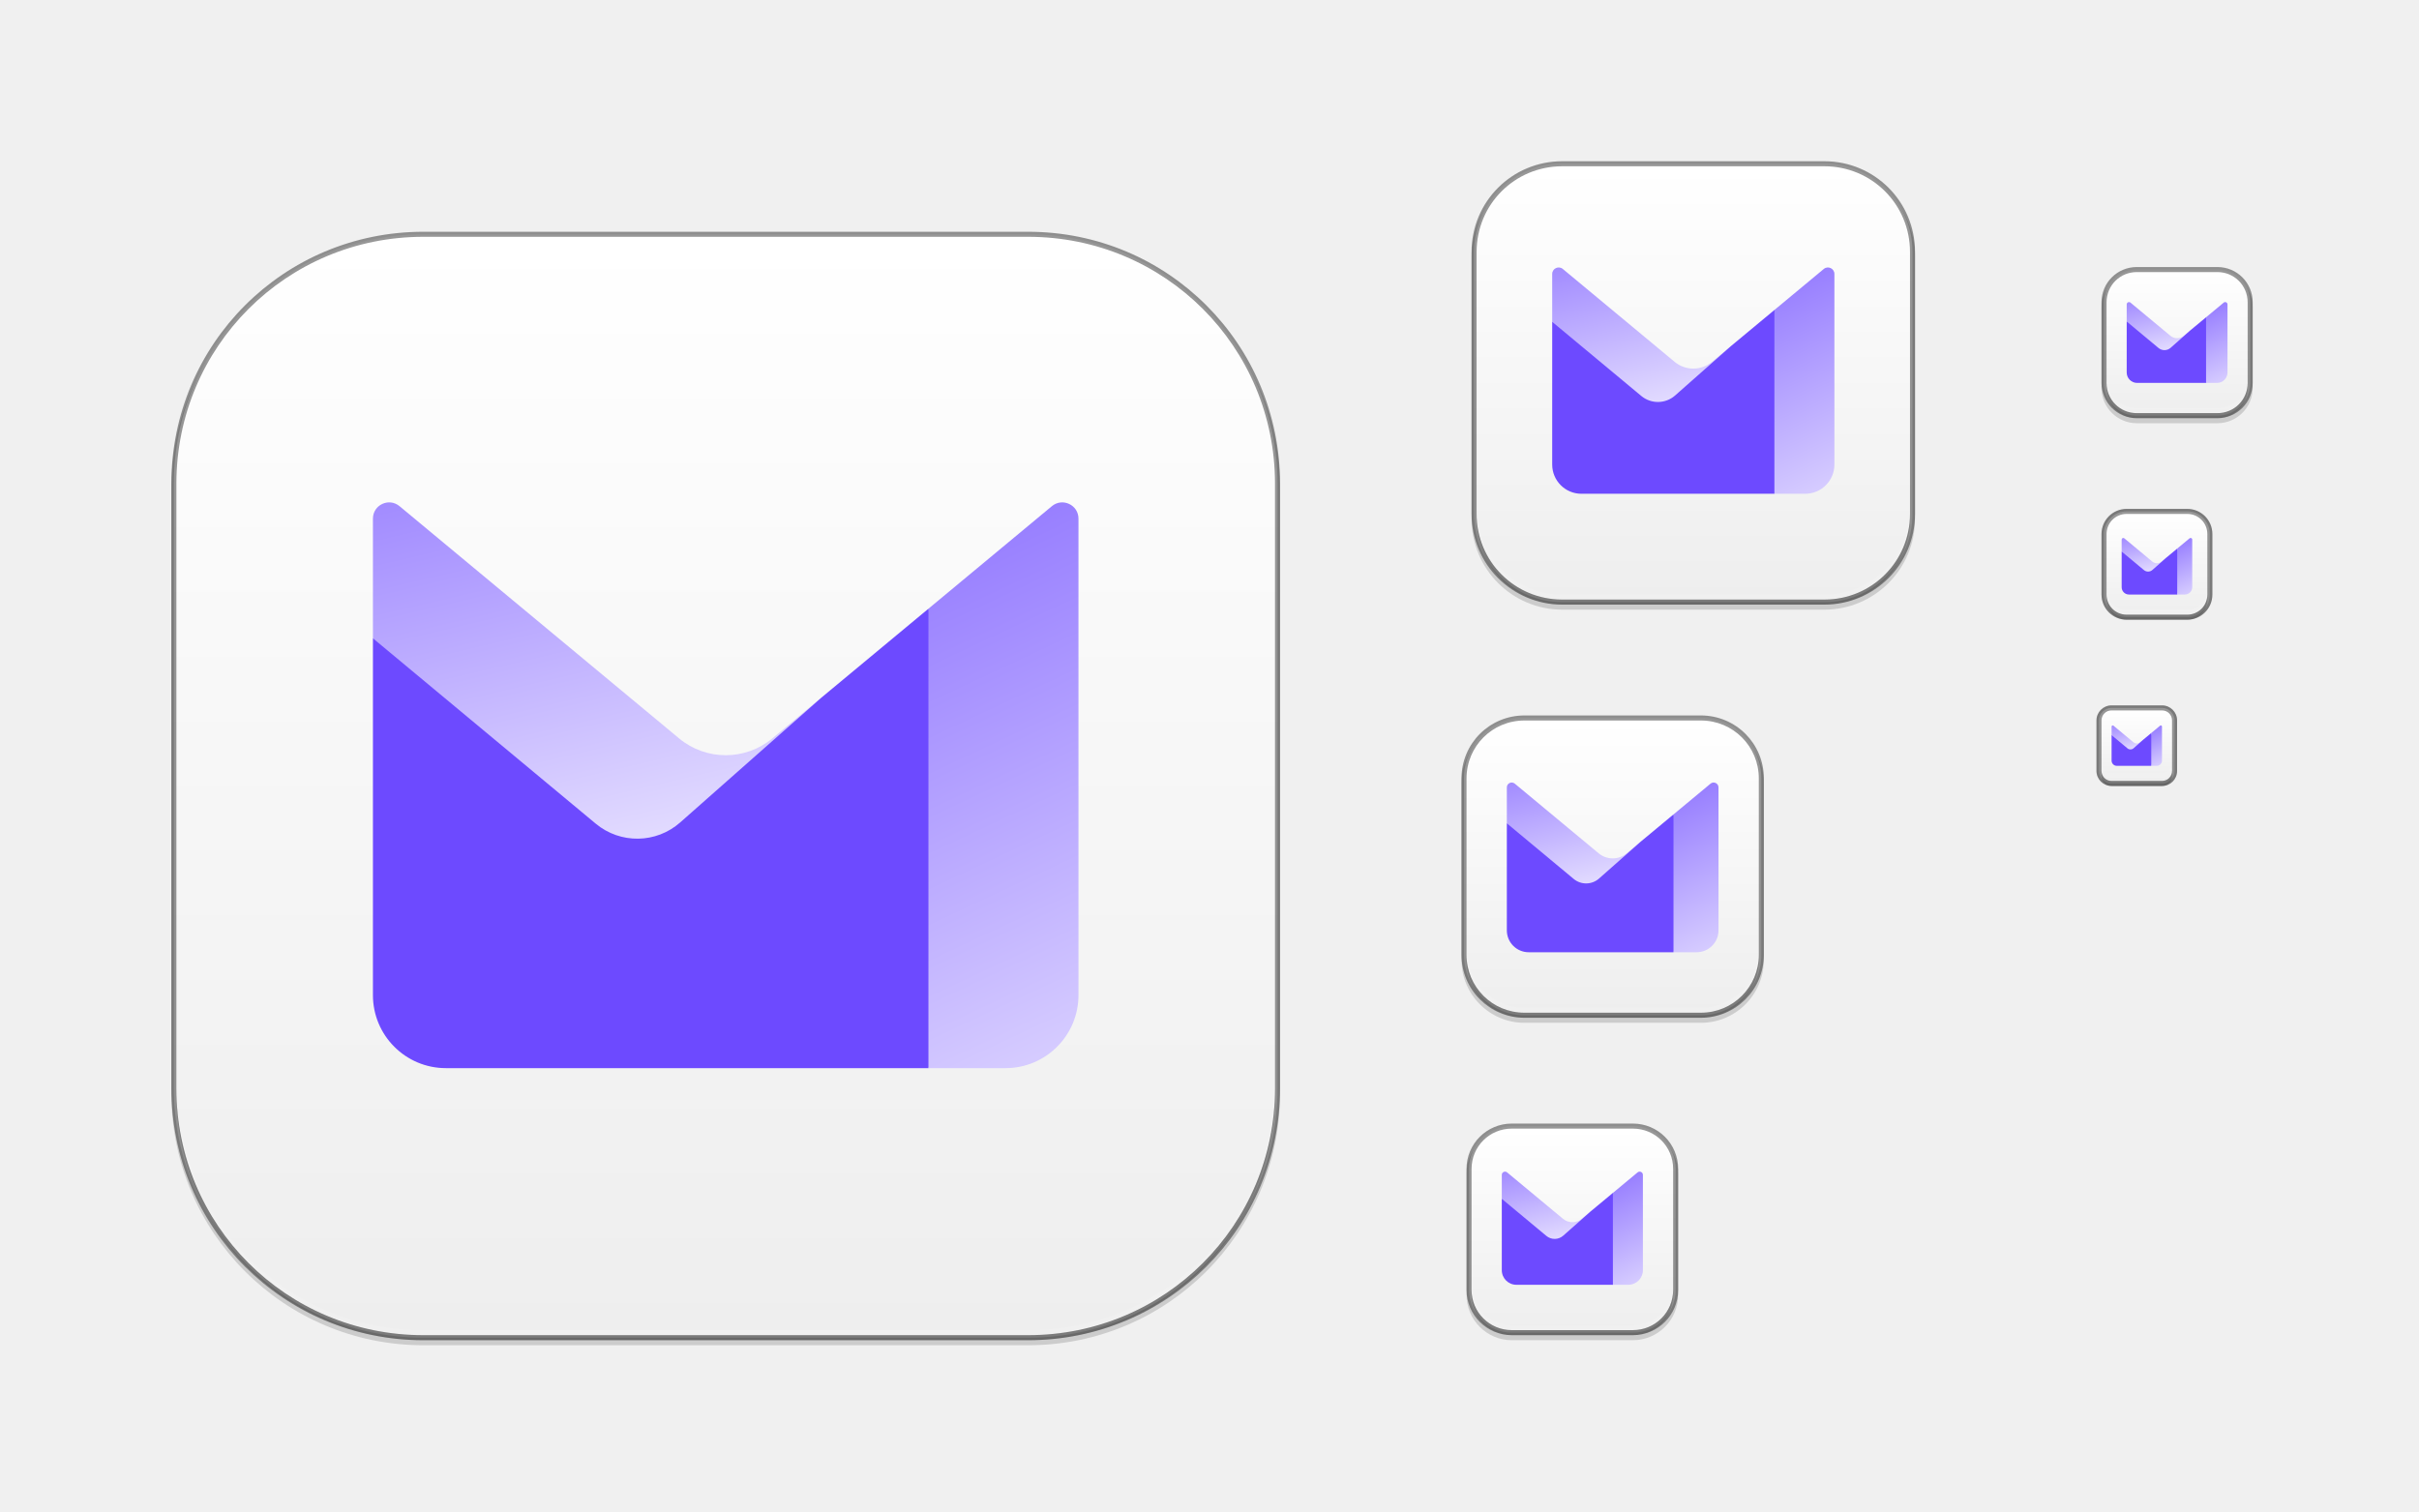
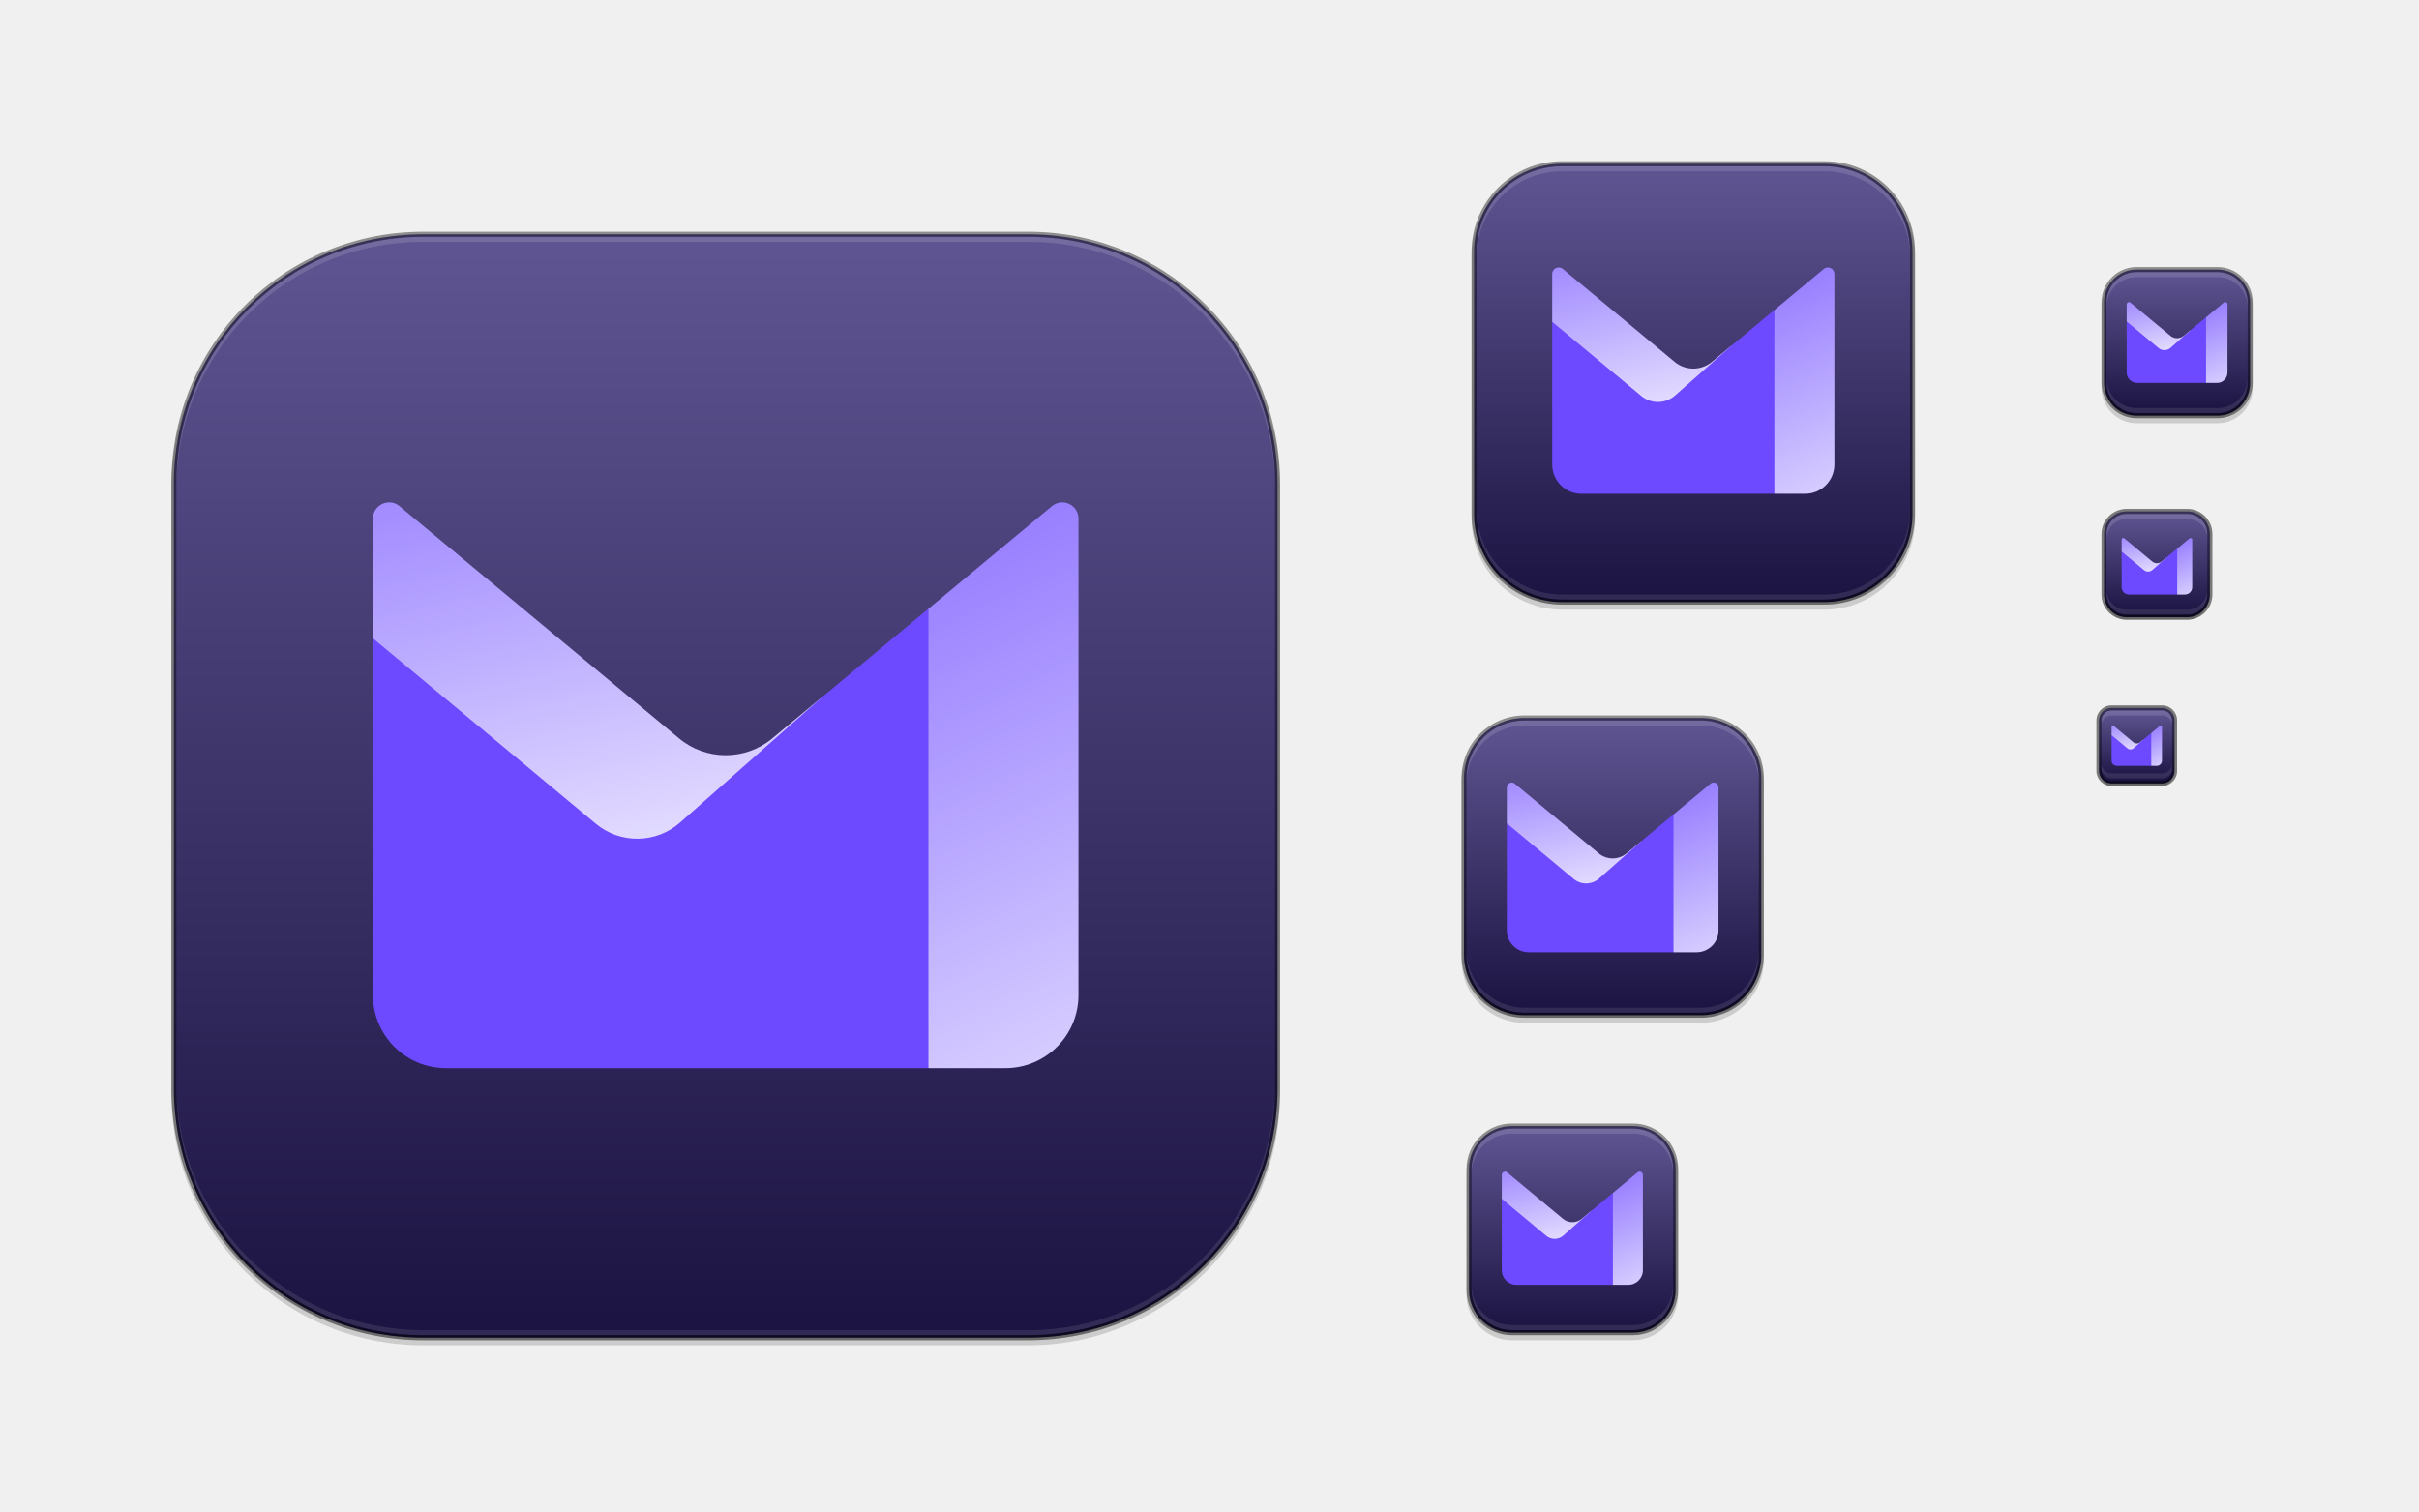
<svg xmlns="http://www.w3.org/2000/svg" xmlns:xlink="http://www.w3.org/1999/xlink" width="480" height="300" id="svg11300" version="1.0" style="display:inline;enable-background:new">
  <defs id="defs3">
-     <linearGradient xlink:href="#outerBackgroundGradient-1" id="linearGradient5744" gradientUnits="userSpaceOnUse" gradientTransform="matrix(0,-1,1,0,-12,300)" x1="35" y1="156" x2="253" y2="156" />
-     <linearGradient xlink:href="#outerBackgroundGradient-1" id="linearGradient5746" gradientUnits="userSpaceOnUse" gradientTransform="matrix(0,-1,1,0,276,572)" x1="417" y1="148" x2="431" y2="148" />
-     <linearGradient xlink:href="#outerBackgroundGradient-1" id="linearGradient5748" gradientUnits="userSpaceOnUse" gradientTransform="matrix(0,-1,1,0,316,540)" x1="418" y1="112" x2="438" y2="112" />
-     <linearGradient xlink:href="#outerBackgroundGradient-1" id="linearGradient5750" gradientUnits="userSpaceOnUse" gradientTransform="matrix(0,-1,1,0,364,500)" x1="418" y1="68" x2="446" y2="68" />
-     <linearGradient xlink:href="#outerBackgroundGradient-1" id="linearGradient5752" gradientUnits="userSpaceOnUse" gradientTransform="matrix(0,-1,1,0,68,556)" x1="292" y1="244" x2="332" y2="244" />
-     <linearGradient xlink:href="#outerBackgroundGradient-1" id="linearGradient5754" gradientUnits="userSpaceOnUse" gradientTransform="matrix(0,-1,1,0,260,412)" x1="293" y1="76" x2="379" y2="76" />
-     <linearGradient xlink:href="#outerBackgroundGradient-1" id="linearGradient5756" gradientUnits="userSpaceOnUse" gradientTransform="matrix(0,-1,1,0,148,492)" x1="291" y1="172" x2="349" y2="172" />
+     <linearGradient gradientTransform="matrix(0.2483401,0,0,-0.2483401,128.1609,341.9861)" id="linearGradient9214" x1="738.261" y1="384.02" x2="514.95" y2="-568.829" gradientUnits="userSpaceOnUse">
+       <stop stop-color="#E2DBFF" id="stop9210" style="stop-color:#1b1341;stop-opacity:1" />
+       <stop offset="1" stop-color="#6D4AFF" id="stop9212" style="stop-color:#5f5592;stop-opacity:1" />
+     </linearGradient>
+     <linearGradient gradientTransform="matrix(0.2483401,0,0,-0.2483401,128.1609,341.9861)" id="linearGradient3160" x1="738.261" y1="384.02" x2="514.95" y2="-568.829" gradientUnits="userSpaceOnUse">
+       <stop stop-color="#E2DBFF" id="stop3156" style="stop-color:#5f5592;stop-opacity:1" />
+       <stop offset="1" stop-color="#6D4AFF" id="stop3158" style="stop-color:#1b1341;stop-opacity:1" />
+     </linearGradient>
+     <linearGradient xlink:href="#linearGradient9214" id="linearGradient5746" gradientUnits="userSpaceOnUse" gradientTransform="rotate(-90,424,148)" x1="417" y1="148" x2="431" y2="148" />
+     <linearGradient xlink:href="#linearGradient9214" id="linearGradient5748" gradientUnits="userSpaceOnUse" gradientTransform="rotate(-90,428,112)" x1="418" y1="112" x2="438" y2="112" />
+     <linearGradient xlink:href="#linearGradient9214" id="linearGradient5750" gradientUnits="userSpaceOnUse" gradientTransform="rotate(-90,432,68)" x1="418" y1="68" x2="446" y2="68" />
+     <linearGradient xlink:href="#linearGradient9214" id="linearGradient5752" gradientUnits="userSpaceOnUse" gradientTransform="rotate(-90,312,244)" x1="292" y1="244" x2="332" y2="244" />
+     <linearGradient xlink:href="#linearGradient9214" id="linearGradient5756" gradientUnits="userSpaceOnUse" gradientTransform="rotate(-90,320,172)" x1="291" y1="172" x2="349" y2="172" />
    <linearGradient id="outerBackgroundGradient-1">
      <stop style="stop-color:#eeeeee;stop-opacity:1;" offset="0" id="stop3864-8-6-7" />
      <stop style="stop-color:#ffffff;stop-opacity:1;" offset="1" id="stop3866-9-1-0" />
    </linearGradient>
    <clipPath clipPathUnits="userSpaceOnUse" id="clipPath16">
      <path d="M 0,500 500,500 500,0 0,0 0,500 Z" id="path18" />
    </clipPath>
    <linearGradient gradientTransform="matrix(0.2483401,0,0,-0.2483401,128.1609,341.9861)" id="paint0_linear_6150_150885" x1="738.261" y1="384.02" x2="514.95" y2="-568.829" gradientUnits="userSpaceOnUse">
      <stop stop-color="#E2DBFF" id="stop8" />
      <stop offset="1" stop-color="#6D4AFF" id="stop10" />
    </linearGradient>
    <linearGradient gradientTransform="matrix(0.2483401,0,0,-0.2483401,128.1609,341.9861)" id="paint1_linear_6150_150885" x1="1276.84" y1="1301.35" x2="514.868" y2="-325.532" gradientUnits="userSpaceOnUse">
      <stop offset="0.271" stop-color="#E2DBFF" id="stop13" />
      <stop offset="1" stop-color="#6D4AFF" id="stop15" />
    </linearGradient>
    <linearGradient gradientTransform="matrix(0.2554356,0,0,-0.2554356,123.2884,363.0162)" id="paint0_linear_6150_150885-3" x1="738.261" y1="384.02" x2="514.95" y2="-568.829" gradientUnits="userSpaceOnUse">
      <stop stop-color="#E2DBFF" id="stop8-6" />
      <stop offset="1" stop-color="#6D4AFF" id="stop10-7" />
    </linearGradient>
    <linearGradient gradientTransform="matrix(0.2554356,0,0,-0.2554356,123.2884,363.0162)" id="paint1_linear_6150_150885-5" x1="1276.84" y1="1301.35" x2="514.868" y2="-325.532" gradientUnits="userSpaceOnUse">
      <stop offset="0.271" stop-color="#E2DBFF" id="stop13-3" />
      <stop offset="1" stop-color="#6D4AFF" id="stop15-5" />
    </linearGradient>
    <linearGradient gradientTransform="matrix(0.2554354,0,0,-0.2554354,141.486,369.1001)" id="paint0_linear_6150_150885-1" x1="738.261" y1="384.02" x2="514.95" y2="-568.829" gradientUnits="userSpaceOnUse">
      <stop stop-color="#E2DBFF" id="stop8-2" />
      <stop offset="1" stop-color="#6D4AFF" id="stop10-70" />
    </linearGradient>
    <linearGradient gradientTransform="matrix(0.2554354,0,0,-0.2554354,141.486,369.1001)" id="paint1_linear_6150_150885-9" x1="1276.84" y1="1301.35" x2="514.868" y2="-325.532" gradientUnits="userSpaceOnUse">
      <stop offset="0.271" stop-color="#E2DBFF" id="stop13-36" />
      <stop offset="1" stop-color="#6D4AFF" id="stop15-0" />
    </linearGradient>
    <linearGradient gradientTransform="matrix(0.2554355,0,0,-0.2554355,141.4861,356.6001)" id="paint0_linear_6150_150885-8" x1="738.261" y1="384.02" x2="514.95" y2="-568.829" gradientUnits="userSpaceOnUse">
      <stop stop-color="#E2DBFF" id="stop8-7" />
      <stop offset="1" stop-color="#6D4AFF" id="stop10-9" />
    </linearGradient>
    <linearGradient gradientTransform="matrix(0.2554355,0,0,-0.2554355,141.4861,356.6001)" id="paint1_linear_6150_150885-2" x1="1276.84" y1="1301.35" x2="514.868" y2="-325.532" gradientUnits="userSpaceOnUse">
      <stop offset="0.271" stop-color="#E2DBFF" id="stop13-0" />
      <stop offset="1" stop-color="#6D4AFF" id="stop15-2" />
    </linearGradient>
    <linearGradient gradientTransform="matrix(0.2823234,0,0,-0.2823234,129.9307,363.0713)" id="paint0_linear_6150_150885-9" x1="738.261" y1="384.02" x2="514.95" y2="-568.829" gradientUnits="userSpaceOnUse">
      <stop stop-color="#E2DBFF" id="stop8-22" />
      <stop offset="1" stop-color="#6D4AFF" id="stop10-8" />
    </linearGradient>
-     <linearGradient gradientTransform="matrix(0.2823234,0,0,-0.2823234,129.9307,363.0713)" id="paint1_linear_6150_150885-97" x1="1276.84" y1="1301.35" x2="514.868" y2="-325.532" gradientUnits="userSpaceOnUse">
+     <linearGradient gradientTransform="matrix(0.2823234,0,0,-0.2823234,129.9307,363.0713)" id="paint1_linear_6150_150885-97" x1="1276.84" y1="1301.35" x2="514.868" y2="-325.532" gradientUnits="userSpaceOnUse" xlink:href="#paint0_linear_6150_150885-15">
      <stop offset="0.271" stop-color="#E2DBFF" id="stop13-361" />
      <stop offset="1" stop-color="#6D4AFF" id="stop15-29" />
    </linearGradient>
    <linearGradient gradientTransform="matrix(0.2384065,0,0,-0.2384065,147.0874,359.8081)" id="paint0_linear_6150_150885-7" x1="738.261" y1="384.02" x2="514.95" y2="-568.829" gradientUnits="userSpaceOnUse">
      <stop stop-color="#E2DBFF" id="stop8-8" />
      <stop offset="1" stop-color="#6D4AFF" id="stop10-4" />
    </linearGradient>
    <linearGradient gradientTransform="matrix(0.2384065,0,0,-0.2384065,147.0874,359.8081)" id="paint1_linear_6150_150885-50" x1="1276.84" y1="1301.35" x2="514.868" y2="-325.532" gradientUnits="userSpaceOnUse">
      <stop offset="0.271" stop-color="#E2DBFF" id="stop13-3610" />
      <stop offset="1" stop-color="#6D4AFF" id="stop15-6" />
    </linearGradient>
    <linearGradient gradientTransform="matrix(0.2980081,0,0,-0.2980081,123.4008,378.5328)" id="paint0_linear_6150_150885-15" x1="738.261" y1="384.02" x2="514.95" y2="-568.829" gradientUnits="userSpaceOnUse">
      <stop stop-color="#E2DBFF" id="stop8-5" />
      <stop offset="1" stop-color="#6D4AFF" id="stop10-47" />
    </linearGradient>
    <linearGradient gradientTransform="matrix(0.2980081,0,0,-0.2980081,123.4008,378.5328)" id="paint1_linear_6150_150885-6" x1="1276.84" y1="1301.35" x2="514.868" y2="-325.532" gradientUnits="userSpaceOnUse">
      <stop offset="0.271" stop-color="#E2DBFF" id="stop13-5" />
      <stop offset="1" stop-color="#6D4AFF" id="stop15-69" />
    </linearGradient>
+     <linearGradient xlink:href="#linearGradient9214" id="linearGradient5680" gradientUnits="userSpaceOnUse" gradientTransform="rotate(-90,144,156)" x1="34.5" y1="156" x2="253.5" y2="156" />
+     <linearGradient xlink:href="#linearGradient9214" id="linearGradient7992" gradientUnits="userSpaceOnUse" gradientTransform="rotate(-90,336,76)" x1="293" y1="76" x2="379" y2="76" />
  </defs>
  <g style="display:inline" id="layer1">
    <g style="display:none" id="layer7">
      <text y="19.745" xml:space="preserve" x="15.007" style="font-style:normal;font-variant:normal;font-weight:normal;font-stretch:normal;line-height:0%;font-family:'DejaVu Sans';-inkscape-font-specification:'DejaVu Sans';display:inline;fill:#000000;fill-opacity:1;stroke:none;enable-background:new" id="context">
        <tspan style="font-style:normal;font-variant:normal;font-weight:normal;font-stretch:normal;font-size:18px;line-height:1.25;font-family:'DejaVu Sans';-inkscape-font-specification:'DejaVu Sans'" y="19.745" x="15.007" id="tspan3933">apps</tspan>
      </text>
      <text y="19.745" xml:space="preserve" x="122.488" style="font-style:normal;font-variant:normal;font-weight:bold;font-stretch:normal;line-height:0%;font-family:'DejaVu Sans';-inkscape-font-specification:'DejaVu Sans Bold';text-align:start;writing-mode:lr-tb;text-anchor:start;display:inline;fill:#000000;fill-opacity:1;stroke:none;enable-background:new" id="icon-name">
        <tspan style="font-style:normal;font-variant:normal;font-weight:bold;font-stretch:normal;font-size:18px;line-height:1.25;font-family:'DejaVu Sans';-inkscape-font-specification:'DejaVu Sans Bold'" y="19.745" x="122.488" id="tspan3937">web-proton-mail</tspan>
      </text>
      <rect style="display:inline;overflow:visible;visibility:visible;fill:#eeeeec;fill-opacity:1;fill-rule:nonzero;stroke:none;stroke-width:2;marker:none;enable-background:accumulate" id="rect16x16" width="16" height="16" x="416" y="140" />
      <rect style="display:inline;overflow:visible;visibility:visible;fill:#d4d4d4;fill-opacity:1;fill-rule:nonzero;stroke:none;stroke-width:2;marker:none;enable-background:accumulate" id="rect24x24" width="24" height="24" x="416" y="100" />
      <rect style="display:inline;overflow:visible;visibility:visible;fill:#eeeeec;fill-opacity:1;fill-rule:nonzero;stroke:none;stroke-width:2;marker:none;enable-background:accumulate" id="rect32x32" width="32" height="32" x="416" y="52" />
      <rect y="101" x="417" height="22" width="22" id="rect22x22" style="display:inline;overflow:visible;visibility:visible;fill:#eeeeec;fill-opacity:1;fill-rule:nonzero;stroke:none;stroke-width:2;marker:none;enable-background:accumulate" />
      <rect y="220" x="288" height="48" width="48" id="rect48x48" style="display:inline;overflow:visible;visibility:visible;fill:#eeeeec;fill-opacity:1;fill-rule:nonzero;stroke:none;stroke-width:2;marker:none;enable-background:accumulate" />
      <rect style="display:inline;overflow:visible;visibility:visible;fill:#eeeeec;fill-opacity:1;fill-rule:nonzero;stroke:none;stroke-width:2;marker:none;enable-background:accumulate" id="rect256x256" width="256" height="256" x="16" y="28" />
      <rect style="display:inline;overflow:visible;visibility:visible;fill:#eeeeec;fill-opacity:1;fill-rule:nonzero;stroke:none;stroke-width:2;marker:none;enable-background:accumulate" id="rect64x64" width="64" height="64" x="288" y="140" />
      <rect style="display:inline;overflow:visible;visibility:visible;fill:#eeeeec;fill-opacity:1;fill-rule:nonzero;stroke:none;stroke-width:2;marker:none;enable-background:accumulate" id="rect96x96" width="96" height="96" x="288" y="28" />
    </g>
    <g id="layer4" style="display:inline">
      <rect ry="50" y="47" x="34" height="220" width="220" id="rect4114" style="color:#bebebe;display:inline;overflow:visible;visibility:visible;opacity:0.15;fill:#000000;fill-opacity:1;fill-rule:nonzero;stroke:none;stroke-width:0;marker:none;enable-background:accumulate" />
      <rect style="color:#bebebe;display:inline;overflow:visible;visibility:visible;opacity:0.15;fill:#000000;fill-opacity:1;fill-rule:nonzero;stroke:none;stroke-width:0;marker:none;enable-background:accumulate" id="rect4120" width="30" height="30" x="417" y="54" ry="7" />
      <rect transform="scale(1,-1)" ry="9" y="-266" x="291" height="42" width="42" id="rect4122" style="color:#bebebe;display:inline;overflow:visible;visibility:visible;opacity:0.15;fill:#000000;fill-opacity:1;fill-rule:nonzero;stroke:none;stroke-width:0;marker:none;enable-background:accumulate" />
      <rect style="color:#bebebe;display:inline;overflow:visible;visibility:visible;opacity:0.15;fill:#000000;fill-opacity:1;fill-rule:nonzero;stroke:none;stroke-width:0;marker:none;enable-background:accumulate" id="rect4124" width="88" height="88" x="292" y="33" ry="18" />
      <rect ry="12.5" y="143" x="290" height="60" width="60" id="rect4126" style="color:#bebebe;display:inline;overflow:visible;visibility:visible;opacity:0.15;fill:#000000;fill-opacity:1;fill-rule:nonzero;stroke:none;stroke-width:0;marker:none;enable-background:accumulate" />
      <path id="path4268" d="m 422,101 c -2.77,0 -5,2.23 -5,5 v 12 c 0,2.77 2.23,5 5,5 h 12 c 2.77,0 5,-2.23 5,-5 v -12 c 0,-2.77 -2.23,-5 -5,-5 z" style="color:#bebebe;display:inline;overflow:visible;visibility:visible;opacity:0.15;fill:#000000;fill-opacity:1;fill-rule:nonzero;stroke:none;stroke-width:0;marker:none;enable-background:accumulate" />
      <path id="path4270" d="m 419,140 c -1.662,0 -3,1.338 -3,3 v 10 c 0,1.662 1.338,3 3,3 h 10 c 1.662,0 3,-1.338 3,-3 v -10 c 0,-1.662 -1.338,-3 -3,-3 z" style="color:#bebebe;display:inline;overflow:visible;visibility:visible;opacity:0.15;fill:#000000;fill-opacity:1;fill-rule:nonzero;stroke:none;stroke-width:0;marker:none;enable-background:accumulate" />
    </g>
    <g id="layer2" style="display:inline">
-       <path style="color:#bebebe;display:inline;overflow:visible;visibility:visible;fill:url(#linearGradient5744);fill-opacity:1;fill-rule:nonzero;stroke:none;stroke-width:2;marker:none;enable-background:accumulate" d="M 84,46.5 C 56.569,46.5 34.5,68.569 34.5,96 v 120 c 0,27.431 22.069,49.5 49.5,49.5 h 120 c 27.431,0 49.5,-22.069 49.5,-49.5 V 96 C 253.5,68.569 231.431,46.5 204,46.5 Z" id="path4200" />
-       <path style="color:#bebebe;display:inline;overflow:visible;visibility:visible;fill:url(#linearGradient5746);fill-opacity:1;fill-rule:nonzero;stroke:none;stroke-width:2;marker:none;enable-background:accumulate" d="m 419,140.5 c -1.384,0 -2.5,1.116 -2.5,2.5 v 10 c 0,1.384 1.116,2.5 2.5,2.5 h 10 c 1.384,0 2.5,-1.116 2.5,-2.5 v -10 c 0,-1.384 -1.116,-2.5 -2.5,-2.5 z" id="path4202" />
-       <path style="color:#bebebe;display:inline;overflow:visible;visibility:visible;fill:url(#linearGradient5748);fill-opacity:1;fill-rule:nonzero;stroke:none;stroke-width:2;marker:none;enable-background:accumulate" d="m 422,101.5 c -2.497,0 -4.5,2.003 -4.5,4.5 v 12 c 0,2.497 2.003,4.5 4.5,4.5 h 12 c 2.497,0 4.5,-2.003 4.5,-4.5 v -12 c 0,-2.497 -2.003,-4.5 -4.5,-4.5 z" id="path4204" />
-       <path style="color:#bebebe;display:inline;overflow:visible;visibility:visible;fill:url(#linearGradient5750);fill-opacity:1;fill-rule:nonzero;stroke:none;stroke-width:2;marker:none;enable-background:accumulate" d="m 424,53.5 c -3.607,0 -6.5,2.893 -6.5,6.5 v 16 c 0,3.607 2.893,6.5 6.5,6.5 h 16 c 3.607,0 6.5,-2.893 6.5,-6.5 V 60 c 0,-3.607 -2.893,-6.5 -6.5,-6.5 z" id="path4206" />
-       <path style="color:#bebebe;display:inline;overflow:visible;visibility:visible;fill:url(#linearGradient5752);fill-opacity:1;fill-rule:nonzero;stroke:none;stroke-width:2;marker:none;enable-background:accumulate" d="m 300,223.5 c -4.715,0 -8.5,3.785 -8.5,8.5 v 24 c 0,4.715 3.785,8.5 8.5,8.5 h 24 c 4.715,0 8.5,-3.785 8.5,-8.5 v -24 c 0,-4.715 -3.785,-8.5 -8.5,-8.5 z" id="path4208" />
-       <path style="color:#bebebe;display:inline;overflow:visible;visibility:visible;fill:url(#linearGradient5754);fill-opacity:1;fill-rule:nonzero;stroke:none;stroke-width:2;marker:none;enable-background:accumulate" d="m 310,32.5 c -9.703,0 -17.5,7.797 -17.5,17.5 v 52 c 0,9.703 7.797,17.5 17.5,17.5 h 52 c 9.703,0 17.5,-7.797 17.5,-17.5 V 50 c 0,-9.703 -7.797,-17.5 -17.5,-17.5 z" id="path4210" />
-       <path style="color:#bebebe;display:inline;overflow:visible;visibility:visible;fill:url(#linearGradient5756);fill-opacity:1;fill-rule:nonzero;stroke:none;stroke-width:2;marker:none;enable-background:accumulate" d="m 302.5,142.5 c -6.655,0 -12,5.345 -12,12 v 35 c 0,6.655 5.345,12 12,12 h 35 c 6.655,0 12,-5.345 12,-12 v -35 c 0,-6.655 -5.345,-12 -12,-12 z" id="path4212" />
+       <path style="color:#bebebe;display:inline;overflow:visible;visibility:visible;fill:url(#linearGradient5680);fill-opacity:1;fill-rule:nonzero;stroke:none;stroke-width:2;marker:none;enable-background:accumulate" d="M 84,46.5 C 56.569,46.5 34.5,68.569 34.5,96 v 120 c 0,27.431 22.069,49.5 49.5,49.5 h 120 c 27.431,0 49.5,-22.069 49.5,-49.5 V 96 C 253.5,68.569 231.431,46.5 204,46.5 Z" id="path4200" />
+       <path style="color:#bebebe;display:inline;overflow:visible;visibility:visible;fill:url(#linearGradient5746);fill-opacity:1.0;fill-rule:nonzero;stroke:none;stroke-width:2;marker:none;enable-background:accumulate" d="m 419,140.5 c -1.384,0 -2.5,1.116 -2.5,2.5 v 10 c 0,1.384 1.116,2.5 2.5,2.5 h 10 c 1.384,0 2.5,-1.116 2.5,-2.5 v -10 c 0,-1.384 -1.116,-2.5 -2.5,-2.5 z" id="path4202" />
+       <path style="color:#bebebe;display:inline;overflow:visible;visibility:visible;fill:url(#linearGradient5748);fill-opacity:1.0;fill-rule:nonzero;stroke:none;stroke-width:2;marker:none;enable-background:accumulate" d="m 422,101.5 c -2.497,0 -4.5,2.003 -4.5,4.5 v 12 c 0,2.497 2.003,4.5 4.5,4.5 h 12 c 2.497,0 4.5,-2.003 4.5,-4.5 v -12 c 0,-2.497 -2.003,-4.5 -4.5,-4.5 z" id="path4204" />
+       <path style="color:#bebebe;display:inline;overflow:visible;visibility:visible;fill:url(#linearGradient5750);fill-opacity:1.0;fill-rule:nonzero;stroke:none;stroke-width:2;marker:none;enable-background:accumulate" d="m 424,53.5 c -3.607,0 -6.5,2.893 -6.5,6.5 v 16 c 0,3.607 2.893,6.5 6.5,6.5 h 16 c 3.607,0 6.5,-2.893 6.5,-6.5 V 60 c 0,-3.607 -2.893,-6.5 -6.5,-6.5 z" id="path4206" />
+       <path style="color:#bebebe;display:inline;overflow:visible;visibility:visible;fill:url(#linearGradient5752);fill-opacity:1.0;fill-rule:nonzero;stroke:none;stroke-width:2;marker:none;enable-background:accumulate" d="m 300,223.5 c -4.715,0 -8.5,3.785 -8.5,8.5 v 24 c 0,4.715 3.785,8.5 8.5,8.5 h 24 c 4.715,0 8.5,-3.785 8.5,-8.5 v -24 c 0,-4.715 -3.785,-8.5 -8.5,-8.5 z" id="path4208" />
+       <path style="color:#bebebe;display:inline;overflow:visible;visibility:visible;fill:url(#linearGradient7992);fill-opacity:1.0;fill-rule:nonzero;stroke:none;stroke-width:2;marker:none;enable-background:accumulate" d="m 310,32.5 c -9.703,0 -17.5,7.797 -17.5,17.5 v 52 c 0,9.703 7.797,17.5 17.5,17.5 h 52 c 9.703,0 17.5,-7.797 17.5,-17.5 V 50 c 0,-9.703 -7.797,-17.5 -17.5,-17.5 z" id="path4210" />
+       <path style="color:#bebebe;display:inline;overflow:visible;visibility:visible;fill:url(#linearGradient5756);fill-opacity:1.0;fill-rule:nonzero;stroke:none;stroke-width:2;marker:none;enable-background:accumulate" d="m 302.5,142.5 c -6.655,0 -12,5.345 -12,12 v 35 c 0,6.655 5.345,12 12,12 h 35 c 6.655,0 12,-5.345 12,-12 v -35 c 0,-6.655 -5.345,-12 -12,-12 z" id="path4212" />
    </g>
    <g id="layer6" style="display:inline">
      <g id="g4764" transform="matrix(0.09599977,0,0,-0.09599977,286.1537,268.8812)" style="display:inline;enable-background:new">
        <path d="m 308.61,297.647 0.016,-0.013 C 284.195,33.34 149.114,272.011 123.399,322.327 v 49.484 c 0,5.682 6.62,8.791 10.989,5.161 l 115.569,-96.025 c 11.175,-9.286 27.378,-9.286 38.553,0 z" id="path4-37" style="clip-rule:evenodd;fill:url(#paint0_linear_6150_150885-15);fill-rule:evenodd;stroke-width:0.298" />
        <path style="fill:#6d4aff;fill-opacity:1;stroke-width:0.298" d="m 353.047,334.569 -44.436,-36.922 0.016,-0.013 -58.202,-51.438 c -9.914,-8.763 -24.734,-8.983 -34.905,-0.52 l -92.119,76.651 v -147.542 c 0,-16.672 13.508,-30.189 30.172,-30.189 h 199.474 c 37.503,75.517 24.655,114.453 0,189.973 z" id="path2-4" />
        <path style="clip-rule:evenodd;fill:url(#paint1_linear_6150_150885-6);fill-rule:evenodd;stroke-width:0.298" d="m 353.047,334.569 v -189.972 h 31.849 c 16.664,0 30.172,13.517 30.172,30.189 v 197.026 c 0,5.683 -6.62,8.792 -10.989,5.161 z" id="path6-52" />
      </g>
      <g style="display:inline;enable-background:new" transform="matrix(0.2399958,0,0,-0.2399958,272.7005,139.4374)" id="g4411">
        <path d="m 295.255,295.1 0.013,-0.01 c -23.311,-157.404 -119.704,-35.972 -148.184,19.754 v 39.587 c 0,4.546 5.296,7.033 8.791,4.129 l 92.455,-76.82 c 8.94,-7.428 21.902,-7.428 30.843,0 z" id="path4-32" style="clip-rule:evenodd;fill:url(#paint0_linear_6150_150885-7);fill-rule:evenodd;stroke-width:0.238" />
        <path style="fill:#6d4aff;fill-opacity:1;stroke-width:0.238" d="m 330.804,324.637 -35.549,-29.537 0.013,-0.011 -46.561,-41.15 c -7.932,-7.01 -19.788,-7.187 -27.924,-0.416 l -73.695,61.321 V 196.81 c 0,-13.338 10.807,-24.151 24.138,-24.151 h 159.579 c 30.002,60.414 19.724,91.562 0,151.978 z" id="path2-0" />
        <path style="clip-rule:evenodd;fill:url(#paint1_linear_6150_150885-50);fill-rule:evenodd;stroke-width:0.238" d="M 330.804,324.637 V 172.659 h 25.479 c 13.331,0 24.138,10.814 24.138,24.151 v 157.621 c 0,4.546 -5.296,7.033 -8.791,4.129 z" id="path6-6" />
      </g>
      <g id="g4431" transform="matrix(0.1519996,0,0,-0.1519996,279.2508,210.4999)" style="display:inline;enable-background:new">
        <path d="m 305.393,286.443 0.015,-0.012 C 277.807,100.031 163.654,243.833 129.928,309.824 v 46.88 c 0,5.383 6.271,8.329 10.41,4.889 l 109.486,-90.971 c 10.587,-8.797 25.937,-8.797 36.524,0 z" id="path4-31" style="clip-rule:evenodd;fill:url(#paint0_linear_6150_150885-9);fill-rule:evenodd;stroke-width:0.282" />
        <path style="fill:#6d4aff;fill-opacity:1;stroke-width:0.282" d="m 347.49,321.421 -42.098,-34.978 0.015,-0.013 -55.139,-48.73 c -9.393,-8.302 -23.433,-8.511 -33.068,-0.493 l -87.27,72.617 v -139.777 c 0,-15.795 12.797,-28.6 28.584,-28.6 h 188.975 c 35.529,71.543 23.358,108.429 0,179.974 z" id="path2-9" />
-         <path style="clip-rule:evenodd;fill:url(#paint1_linear_6150_150885-97);fill-rule:evenodd;stroke-width:0.282" d="m 347.49,321.421 v -179.974 h 30.172 c 15.787,0 28.584,12.806 28.584,28.6 v 186.656 c 0,5.383 -6.271,8.329 -10.41,4.889 z" id="path6-4" />
+         <path style="clip-rule:evenodd;fill:url(#paint1_linear_6150_150885-97);fill-rule:evenodd;stroke-width:0.282;fill-opacity:1.0" d="m 347.49,321.421 v -179.974 h 30.172 c 15.787,0 28.584,12.806 28.584,28.6 v 186.656 c 0,5.383 -6.271,8.329 -10.41,4.889 z" id="path6-4" />
      </g>
      <g style="display:inline;enable-background:new" transform="matrix(0.07999981,0,0,-0.07999981,410.6813,88.4866)" id="g4451">
        <path d="m 300.237,287.27 0.014,-0.011 c -20.947,-226.535 -136.725,-21.965 -158.768,21.165 v 42.415 c 0,4.871 5.674,7.535 9.419,4.424 l 99.059,-82.307 c 9.579,-7.959 23.467,-7.959 33.045,0 z" id="path4-3" style="clip-rule:evenodd;fill:url(#paint0_linear_6150_150885-8);fill-rule:evenodd;stroke-width:0.255" />
        <path style="fill:#6d4aff;fill-opacity:1;stroke-width:0.255" d="m 338.326,318.917 -38.088,-31.647 0.014,-0.012 -49.887,-44.09 c -8.498,-7.511 -21.201,-7.7 -29.919,-0.446 l -78.959,65.701 v -126.465 c 0,-14.291 11.579,-25.876 25.862,-25.876 h 170.978 c 32.145,64.729 21.133,98.103 0,162.834 z" id="path2-7" />
        <path style="clip-rule:evenodd;fill:url(#paint1_linear_6150_150885-2);fill-rule:evenodd;stroke-width:0.255" d="m 338.326,318.917 v -162.833 h 27.299 c 14.283,0 25.862,11.586 25.862,25.876 v 168.88 c 0,4.871 -5.674,7.536 -9.419,4.423 z" id="path6-5" />
      </g>
      <g id="g4471" transform="matrix(0.05599987,0,0,-0.05599987,413.0769,127.4406)" style="display:inline;enable-background:new">
        <path d="m 300.237,299.77 0.014,-0.011 C 276.429,92.082 167.075,270.849 141.483,320.924 v 42.415 c 0,4.871 5.674,7.535 9.419,4.424 l 99.059,-82.308 c 9.579,-7.959 23.467,-7.959 33.045,0 z" id="path4-62" style="clip-rule:evenodd;fill:url(#paint0_linear_6150_150885-1);fill-rule:evenodd;stroke-width:0.255" />
        <path style="fill:#6d4aff;fill-opacity:1;stroke-width:0.255" d="m 338.325,331.417 -38.088,-31.647 0.014,-0.012 -49.887,-44.09 c -8.498,-7.511 -21.201,-7.7 -29.919,-0.446 l -78.959,65.701 v -126.465 c 0,-14.291 11.579,-25.876 25.862,-25.876 h 170.978 c 32.145,64.729 21.133,98.103 0,162.834 z" id="path2-6" />
        <path style="clip-rule:evenodd;fill:url(#paint1_linear_6150_150885-9);fill-rule:evenodd;stroke-width:0.255" d="m 338.326,331.417 v -162.833 h 27.299 c 14.283,0 25.862,11.586 25.862,25.876 v 168.88 c 0,4.871 -5.674,7.536 -9.419,4.423 z" id="path6-1" />
      </g>
      <g style="display:inline;enable-background:new" transform="matrix(0.0399999,0,0,-0.0399999,414.0686,158.5)" id="g4491">
        <path d="m 282.039,293.686 0.01,-0.011 c -24.953,-168.65 -128.246,-38.538 -158.758,21.165 v 42.415 c 0,4.871 5.674,7.535 9.419,4.424 l 99.059,-82.307 c 9.578,-7.959 23.466,-7.959 33.045,0 z" id="path4-6" style="clip-rule:evenodd;fill:url(#paint0_linear_6150_150885-3);fill-rule:evenodd;stroke-width:0.255" />
        <path style="fill:#6d4aff;fill-opacity:1;stroke-width:0.255" d="m 320.128,325.333 -38.089,-31.647 0.01,-0.011 -49.887,-44.09 c -8.498,-7.511 -21.201,-7.7 -29.919,-0.446 l -78.959,65.701 v -126.465 c 0,-14.291 11.579,-25.876 25.862,-25.876 h 170.978 c 32.145,64.729 21.133,98.103 0,162.834 z" id="path2-2" />
        <path style="clip-rule:evenodd;fill:url(#paint1_linear_6150_150885-5);fill-rule:evenodd;stroke-width:0.255" d="m 320.128,325.333 v -162.833 h 27.299 c 14.283,0 25.862,11.586 25.862,25.876 v 168.88 c 0,4.871 -5.674,7.536 -9.419,4.423 z" id="path6-9" />
      </g>
      <g id="g4511" transform="matrix(0.5759986,0,0,-0.5759986,0.1795497,296.6943)" style="display:inline;enable-background:new">
        <path d="m 282.502,274.582 0.013,-0.011 C 258.241,110.607 157.827,237.101 128.161,295.148 V 336.385 c 0,4.735 5.516,7.326 9.157,4.301 l 96.307,-80.021 c 9.313,-7.738 22.815,-7.738 32.128,0 z" id="path4" style="clip-rule:evenodd;fill:url(#paint0_linear_6150_150885);fill-rule:evenodd;stroke-width:0.248" />
        <path style="fill:#6d4aff;fill-opacity:1;stroke-width:0.248" d="m 319.533,305.35 -37.03,-30.768 0.014,-0.011 -48.502,-42.865 c -8.262,-7.302 -20.612,-7.486 -29.088,-0.434 l -76.766,63.876 V 172.196 c 0,-13.894 11.257,-25.157 25.143,-25.157 h 166.228 c 31.252,62.931 20.546,95.377 0,158.31 z" id="path2" />
        <path style="clip-rule:evenodd;fill:url(#paint1_linear_6150_150885);fill-rule:evenodd;stroke-width:0.248" d="M 319.533,305.349 V 147.039 h 26.541 c 13.886,0 25.144,11.264 25.144,25.157 v 164.189 c 0,4.735 -5.516,7.327 -9.157,4.301 z" id="path6" />
      </g>
    </g>
    <g id="layer5" style="display:inline">
      <path style="color:#bebebe;display:inline;overflow:visible;visibility:visible;opacity:0.13;fill:#ffffff;fill-opacity:1;fill-rule:nonzero;stroke:none;stroke-width:0;marker:none;enable-background:accumulate" d="M 84,47 C 56.837,47 35,68.837 35,96 v 1 C 35,69.837 56.837,48 84,48 h 120 c 27.163,0 49,21.837 49,49 V 96 C 253,68.837 231.163,47 204,47 Z" id="rect3894" />
      <path style="color:#bebebe;display:inline;overflow:visible;visibility:visible;opacity:0.13;fill:#ffffff;fill-opacity:1;fill-rule:nonzero;stroke:none;stroke-width:0;marker:none;enable-background:accumulate" d="m 419,141 c -1.125,0 -2,0.875 -2,2 v 1 c 0,-1.125 0.875,-2 2,-2 h 10 c 1.125,0 2,0.875 2,2 v -1 c 0,-1.125 -0.875,-2 -2,-2 z" id="rect3896" />
      <path style="color:#bebebe;display:inline;overflow:visible;visibility:visible;opacity:0.13;fill:#ffffff;fill-opacity:1;fill-rule:nonzero;stroke:none;stroke-width:0;marker:none;enable-background:accumulate" d="m 422,102 c -2.233,0 -4,1.767 -4,4 v 1 c 0,-2.233 1.767,-4 4,-4 h 12 c 2.233,0 4,1.767 4,4 v -1 c 0,-2.233 -1.767,-4 -4,-4 z" id="rect3898" />
      <path style="color:#bebebe;display:inline;overflow:visible;visibility:visible;opacity:0.13;fill:#ffffff;fill-opacity:1;fill-rule:nonzero;stroke:none;stroke-width:0;marker:none;enable-background:accumulate" d="m 424,54 c -3.341,0 -6,2.659 -6,6 v 1 c 0,-3.341 2.659,-6 6,-6 h 16 c 3.341,0 6,2.659 6,6 v -1 c 0,-3.341 -2.659,-6 -6,-6 z" id="rect3900" />
      <path style="color:#bebebe;display:inline;overflow:visible;visibility:visible;opacity:0.13;fill:#ffffff;fill-opacity:1;fill-rule:nonzero;stroke:none;stroke-width:0;marker:none;enable-background:accumulate" d="m 300,224 c -4.449,0 -8,3.551 -8,8 v 1 c 0,-4.449 3.551,-8 8,-8 h 24 c 4.449,0 8,3.551 8,8 v -1 c 0,-4.449 -3.551,-8 -8,-8 z" id="rect3902" />
      <path style="color:#bebebe;display:inline;overflow:visible;visibility:visible;opacity:0.13;fill:#ffffff;fill-opacity:1;fill-rule:nonzero;stroke:none;stroke-width:0;marker:none;enable-background:accumulate" d="m 310,33 c -9.435,0 -17,7.565 -17,17 v 1 c 0,-9.435 7.565,-17 17,-17 h 52 c 9.435,0 17,7.565 17,17 v -1 c 0,-9.435 -7.565,-17 -17,-17 z" id="rect3904" />
      <path style="color:#bebebe;display:inline;overflow:visible;visibility:visible;opacity:0.13;fill:#ffffff;fill-opacity:1;fill-rule:nonzero;stroke:none;stroke-width:0;marker:none;enable-background:accumulate" d="m 302.5,143 c -6.388,0 -11.5,5.112 -11.5,11.5 v 1 c 0,-6.388 5.112,-11.5 11.5,-11.5 h 35 c 6.388,0 11.5,5.112 11.5,11.5 v -1 c 0,-6.388 -5.112,-11.5 -11.5,-11.5 z" id="rect3906" />
      <path id="path4085" d="m 204,266 c 27.163,0 49,-21.837 49,-49 v -1 c 0,27.163 -21.837,49 -49,49 H 84 C 56.837,265 35,243.163 35,216 v 1 c 0,27.163 21.837,49 49,49 z" style="color:#bebebe;display:inline;overflow:visible;visibility:visible;opacity:0.13;fill:#000000;fill-opacity:1;fill-rule:nonzero;stroke:none;stroke-width:0;marker:none;enable-background:accumulate" />
      <path id="path4087" d="m 429,156 c 1.125,0 2,-0.875 2,-2 v -1 c 0,1.125 -0.875,2 -2,2 h -10 c -1.125,0 -2,-0.875 -2,-2 v 1 c 0,1.125 0.875,2 2,2 z" style="color:#bebebe;display:inline;overflow:visible;visibility:visible;opacity:0.15;fill:#000000;fill-opacity:1;fill-rule:nonzero;stroke:none;stroke-width:0;marker:none;enable-background:accumulate" />
      <path id="path4089" d="m 434,123 c 2.233,0 4,-1.767 4,-4 v -1 c 0,2.233 -1.767,4 -4,4 h -12 c -2.233,0 -4,-1.767 -4,-4 v 1 c 0,2.233 1.767,4 4,4 z" style="color:#bebebe;display:inline;overflow:visible;visibility:visible;opacity:0.15;fill:#000000;fill-opacity:1;fill-rule:nonzero;stroke:none;stroke-width:0;marker:none;enable-background:accumulate" />
      <path id="path4091" d="m 440,83 c 3.341,0 6,-2.659 6,-6 v -1 c 0,3.341 -2.659,6 -6,6 h -16 c -3.341,0 -6,-2.659 -6,-6 v 1 c 0,3.341 2.659,6 6,6 z" style="color:#bebebe;display:inline;overflow:visible;visibility:visible;opacity:0.13;fill:#000000;fill-opacity:1;fill-rule:nonzero;stroke:none;stroke-width:0;marker:none;enable-background:accumulate" />
      <path id="path4093" d="m 324,265 c 4.449,0 8,-3.551 8,-8 v -1 c 0,4.449 -3.551,8 -8,8 h -24 c -4.449,0 -8,-3.551 -8,-8 v 1 c 0,4.449 3.551,8 8,8 z" style="color:#bebebe;display:inline;overflow:visible;visibility:visible;opacity:0.13;fill:#000000;fill-opacity:1;fill-rule:nonzero;stroke:none;stroke-width:0;marker:none;enable-background:accumulate" />
      <path id="path4095" d="m 362,120 c 9.435,0 17,-7.565 17,-17 v -1 c 0,9.435 -7.565,17 -17,17 h -52 c -9.435,0 -17,-7.565 -17,-17 v 1 c 0,9.435 7.565,17 17,17 z" style="color:#bebebe;display:inline;overflow:visible;visibility:visible;opacity:0.13;fill:#000000;fill-opacity:1;fill-rule:nonzero;stroke:none;stroke-width:0;marker:none;enable-background:accumulate" />
      <path id="path4097" d="m 337.5,202 c 6.388,0 11.5,-5.112 11.5,-11.5 v -1 c 0,6.388 -5.112,11.5 -11.5,11.5 h -35 c -6.388,0 -11.5,-5.112 -11.5,-11.5 v 1 c 0,6.388 5.112,11.5 11.5,11.5 z" style="color:#bebebe;display:inline;overflow:visible;visibility:visible;opacity:0.13;fill:#000000;fill-opacity:1;fill-rule:nonzero;stroke:none;stroke-width:0;marker:none;enable-background:accumulate" />
      <path id="path4280" d="M 84,265 C 56.837,265 35,243.163 35,216 v -1 c 0,27.163 21.837,49 49,49 h 120 c 27.163,0 49,-21.837 49,-49 v 1 c 0,27.163 -21.837,49 -49,49 z" style="color:#bebebe;display:inline;overflow:visible;visibility:visible;opacity:0.1;fill:#ffffff;fill-opacity:1;fill-rule:nonzero;stroke:none;stroke-width:0;marker:none;enable-background:accumulate" />
      <path style="color:#bebebe;display:inline;overflow:visible;visibility:visible;opacity:0.1;fill:#ffffff;fill-opacity:1;fill-rule:nonzero;stroke:none;stroke-width:0;marker:none;enable-background:accumulate" d="m 300,264 c -4.449,0 -8,-3.551 -8,-8 v -1 c 0,4.449 3.551,8 8,8 h 24 c 4.449,0 8,-3.551 8,-8 v 1 c 0,4.449 -3.551,8 -8,8 z" id="path4294" />
      <path style="color:#bebebe;display:inline;overflow:visible;visibility:visible;opacity:0.1;fill:#ffffff;fill-opacity:1;fill-rule:nonzero;stroke:none;stroke-width:0;marker:none;enable-background:accumulate" d="m 302.5,201 c -6.388,0 -11.5,-5.112 -11.5,-11.5 v -1 c 0,6.388 5.112,11.5 11.5,11.5 h 35 c 6.388,0 11.5,-5.112 11.5,-11.5 v 1 c 0,6.388 -5.112,11.5 -11.5,11.5 z" id="path4296" />
      <path style="color:#bebebe;display:inline;overflow:visible;visibility:visible;opacity:0.1;fill:#ffffff;fill-opacity:1;fill-rule:nonzero;stroke:none;stroke-width:0;marker:none;enable-background:accumulate" d="m 310,119 c -9.435,0 -17,-7.565 -17,-17 v -1 c 0,9.435 7.565,17 17,17 h 52 c 9.435,0 17,-7.565 17,-17 v 1 c 0,9.435 -7.565,17 -17,17 z" id="path4298" />
      <path style="color:#bebebe;display:inline;overflow:visible;visibility:visible;opacity:0.1;fill:#ffffff;fill-opacity:1;fill-rule:nonzero;stroke:none;stroke-width:0;marker:none;enable-background:accumulate" d="m 424,82 c -3.341,0 -6,-2.659 -6,-6 v -1 c 0,3.341 2.659,6 6,6 h 16 c 3.341,0 6,-2.659 6,-6 v 1 c 0,3.341 -2.659,6 -6,6 z" id="path4300" />
      <path style="color:#bebebe;display:inline;overflow:visible;visibility:visible;opacity:0.1;fill:#ffffff;fill-opacity:1;fill-rule:nonzero;stroke:none;stroke-width:0;marker:none;enable-background:accumulate" d="m 422,122 c -2.233,0 -4,-1.767 -4,-4 v -1 c 0,2.233 1.767,4 4,4 h 12 c 2.233,0 4,-1.767 4,-4 v 1 c 0,2.233 -1.767,4 -4,4 z" id="path4302" />
      <path style="color:#bebebe;display:inline;overflow:visible;visibility:visible;opacity:0.1;fill:#ffffff;fill-opacity:1;fill-rule:nonzero;stroke:none;stroke-width:0;marker:none;enable-background:accumulate" d="m 419,154.5 c -1.125,0 -2,-0.875 -2,-2 v -1 c 0,1.125 0.875,2 2,2 h 10 c 1.125,0 2,-0.875 2,-2 v 1 c 0,1.125 -0.875,2 -2,2 z" id="path4304" />
    </g>
    <g id="layer3" style="display:inline">
      <path style="color:#bebebe;display:inline;overflow:visible;visibility:visible;opacity:0.41;fill:#000000;fill-opacity:1;fill-rule:nonzero;stroke:none;stroke-width:0;marker:none;enable-background:accumulate" d="m 422,101 c -2.77,0 -5,2.23 -5,5 v 12 c 0,2.77 2.23,5 5,5 h 12 c 2.77,0 5,-2.23 5,-5 v -12 c 0,-2.77 -2.23,-5 -5,-5 z m 0,1 h 12 c 2.233,0 4,1.767 4,4 v 12 c 0,2.233 -1.767,4 -4,4 h -12 c -2.233,0 -4,-1.767 -4,-4 v -12 c 0,-2.233 1.767,-4 4,-4 z" id="rect4099" />
      <path style="color:#bebebe;display:inline;overflow:visible;visibility:visible;opacity:0.41;fill:#000000;fill-opacity:1;fill-rule:nonzero;stroke:none;stroke-width:0;marker:none;enable-background:accumulate" d="m 424,53 c -3.878,0 -7,3.122 -7,7 v 16 c 0,3.878 3.122,7 7,7 h 16 c 3.878,0 7,-3.122 7,-7 V 60 c 0,-3.878 -3.122,-7 -7,-7 z m 0,1 h 16 c 3.341,0 6,2.659 6,6 v 16 c 0,3.341 -2.659,6 -6,6 h -16 c -3.341,0 -6,-2.659 -6,-6 V 60 c 0,-3.341 2.659,-6 6,-6 z" id="rect4151" />
      <path style="color:#bebebe;display:inline;overflow:visible;visibility:visible;opacity:0.41;fill:#000000;fill-opacity:1;fill-rule:nonzero;stroke:none;stroke-width:0;marker:none;enable-background:accumulate" d="m 419,140 c -1.662,0 -3,1.338 -3,3 v 10 c 0,1.662 1.338,3 3,3 h 10 c 1.662,0 3,-1.338 3,-3 v -10 c 0,-1.662 -1.338,-3 -3,-3 z m 0,1 h 10 c 1.125,0 2,0.875 2,2 v 10 c 0,1.125 -0.875,2 -2,2 h -10 c -1.125,0 -2,-0.875 -2,-2 v -10 c 0,-1.125 0.875,-2 2,-2 z" id="rect4095" />
      <path style="color:#bebebe;display:inline;overflow:visible;visibility:visible;opacity:0.41;fill:#000000;fill-opacity:1;fill-rule:nonzero;stroke:none;stroke-width:0;marker:none;enable-background:accumulate" d="m 300,223 c -4.986,0 -9,4.014 -9,9 v 24 c 0,4.986 4.014,9 9,9 h 24 c 4.986,0 9,-4.014 9,-9 v -24 c 0,-4.986 -4.014,-9 -9,-9 z m 0,1 h 24 c 4.449,0 8,3.551 8,8 v 24 c 0,4.449 -3.551,8 -8,8 h -24 c -4.449,0 -8,-3.551 -8,-8 v -24 c 0,-4.449 3.551,-8 8,-8 z" id="rect4783" />
      <path style="color:#bebebe;display:inline;overflow:visible;visibility:visible;opacity:0.41;fill:#000000;fill-opacity:1;fill-rule:nonzero;stroke:none;stroke-width:0;marker:none;enable-background:accumulate" d="m 302.5,142 c -6.925,0 -12.5,5.575 -12.5,12.5 v 35 c 0,6.925 5.575,12.5 12.5,12.5 h 35 c 6.925,0 12.5,-5.575 12.5,-12.5 v -35 c 0,-6.925 -5.575,-12.5 -12.5,-12.5 z m 0,1 h 35 c 6.388,0 11.5,5.112 11.5,11.5 v 35 c 0,6.388 -5.112,11.5 -11.5,11.5 h -35 c -6.388,0 -11.5,-5.112 -11.5,-11.5 v -35 c 0,-6.388 5.112,-11.5 11.5,-11.5 z" id="rect4515" />
      <path style="color:#bebebe;display:inline;overflow:visible;visibility:visible;opacity:0.41;fill:#000000;fill-opacity:1;fill-rule:nonzero;stroke:none;stroke-width:0;marker:none;enable-background:accumulate" d="m 310,32 c -9.972,0 -18,8.028 -18,18 v 52 c 0,9.972 8.028,18 18,18 h 52 c 9.972,0 18,-8.028 18,-18 V 50 c 0,-9.972 -8.028,-18 -18,-18 z m 0,1 h 52 c 9.435,0 17,7.565 17,17 v 52 c 0,9.435 -7.565,17 -17,17 h -52 c -9.435,0 -17,-7.565 -17,-17 V 50 c 0,-9.435 7.565,-17 17,-17 z" id="rect4511" />
      <path style="color:#bebebe;display:inline;overflow:visible;visibility:visible;opacity:0.41;fill:#000000;fill-opacity:1;fill-rule:nonzero;stroke:none;stroke-width:0;marker:none;enable-background:accumulate" d="M 84,46 C 56.3,46 34,68.3 34,96 v 120 c 0,27.7 22.3,50 50,50 h 120 c 27.7,0 50,-22.3 50,-50 V 96 C 254,68.3 231.7,46 204,46 Z m 0,1 h 120 c 27.163,0 49,21.837 49,49 v 120 c 0,27.163 -21.837,49 -49,49 H 84 C 56.837,265 35,243.163 35,216 V 96 C 35,68.837 56.837,47 84,47 Z" id="rect4040" />
    </g>
  </g>
</svg>
